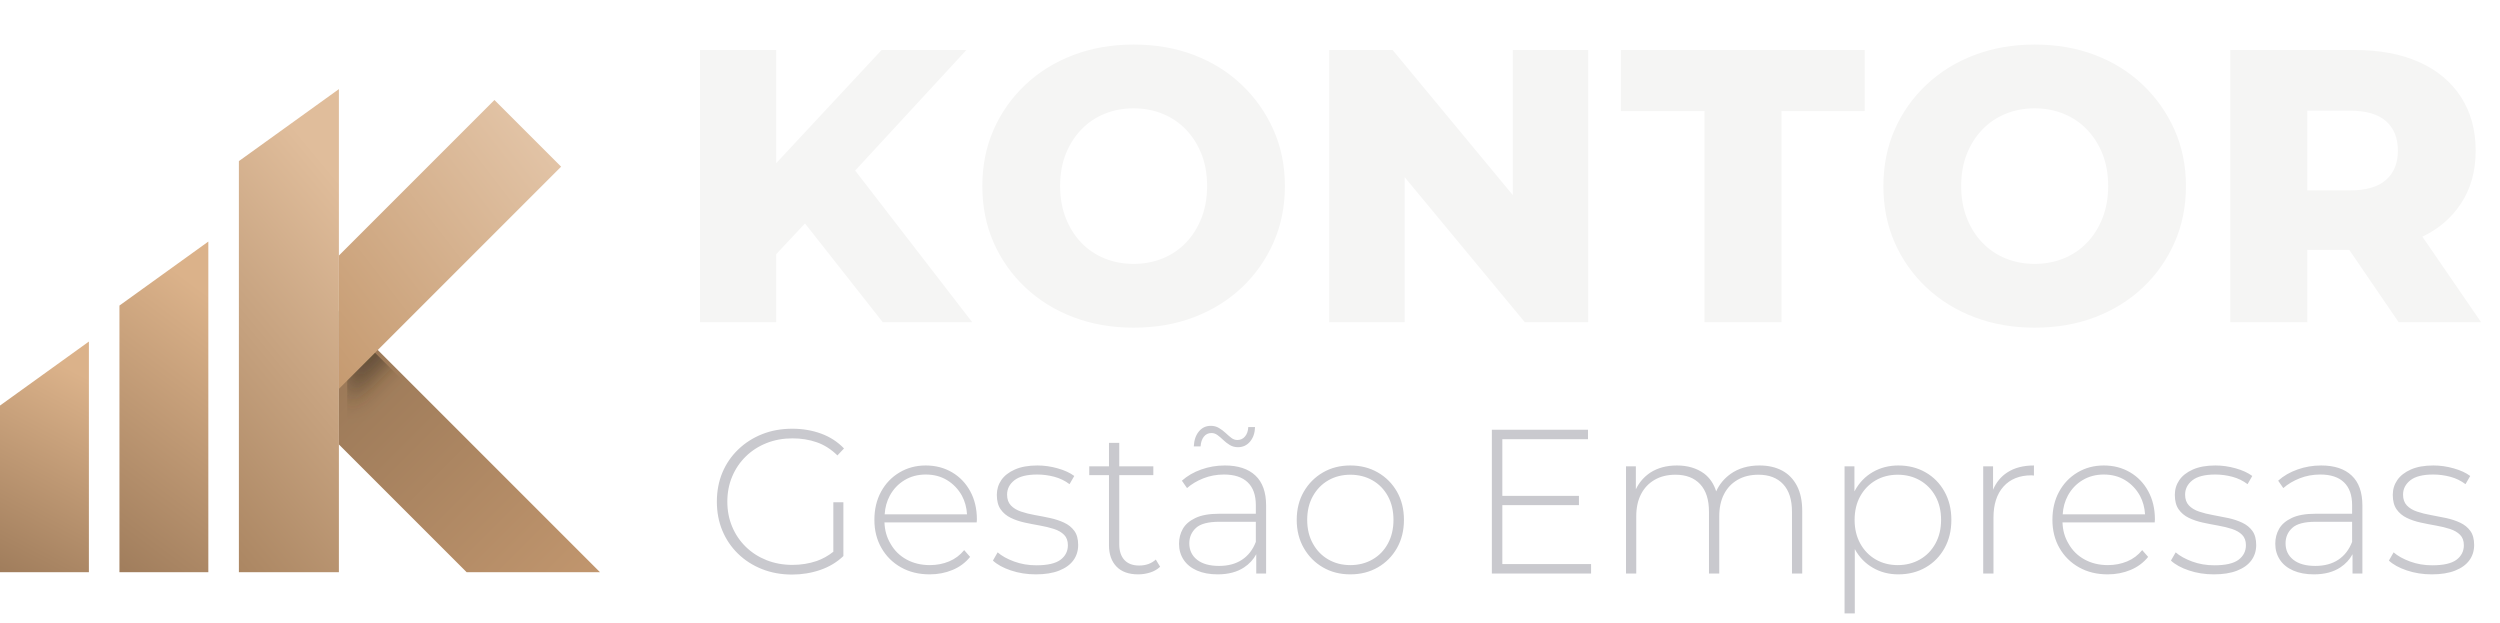
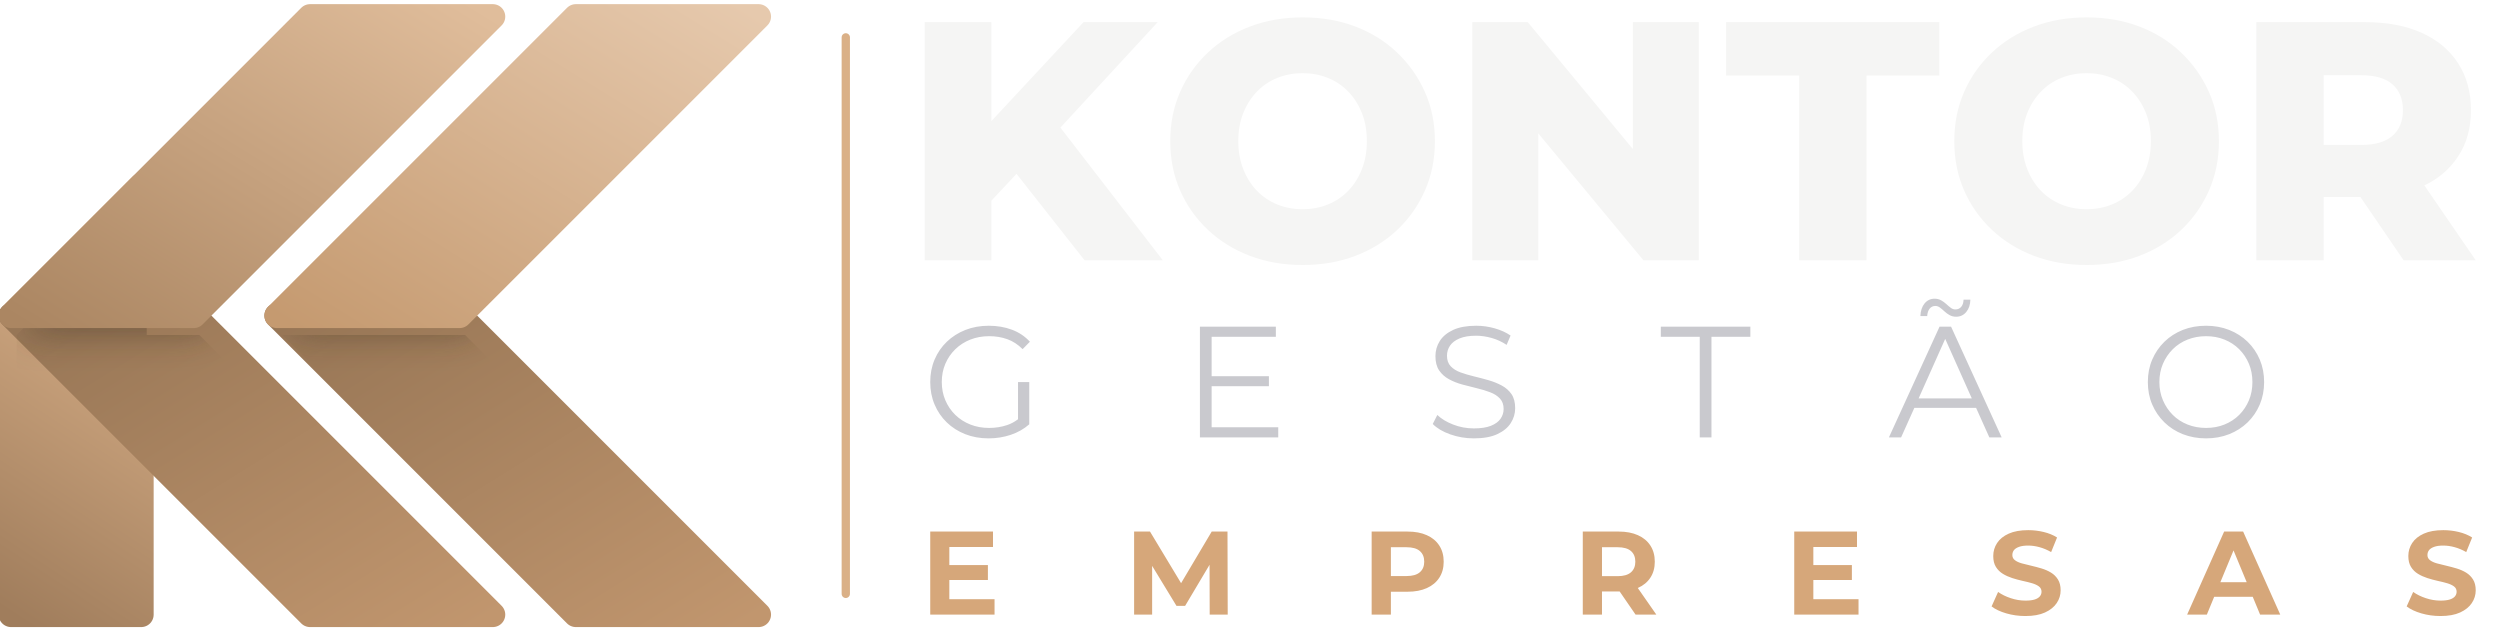
- <svg xmlns="http://www.w3.org/2000/svg" viewBox="0 -6 900 224" role="img" aria-label="Kontor Gestão Empresas">
+ <svg xmlns="http://www.w3.org/2000/svg" viewBox="-4 -6 903 228" role="img" aria-label="Kontor Gestão Empresas">
  <defs>
    <linearGradient id="kt-a" x1="0" y1="1" x2="0.2" y2="0">
      <stop offset="0" stop-color="#A07D5C" />
      <stop offset="1" stop-color="#DBB28A" />
    </linearGradient>
-     <linearGradient id="kt-b" x1="0" y1="1" x2="0.25" y2="0">
+     <linearGradient id="kt-b" x1="0" y1="1" x2="1" y2="0">
      <stop offset="0" stop-color="#AB8662" />
      <stop offset="1" stop-color="#E0BD9B" />
    </linearGradient>
    <linearGradient id="kt-braco" x1="0" y1="1" x2="1" y2="0">
      <stop offset="0" stop-color="#C59A70" />
      <stop offset="1" stop-color="#E6C9AD" />
    </linearGradient>
    <linearGradient id="kt-perna" x1="0" y1="0" x2="1" y2="1">
      <stop offset="0" stop-color="#967555" />
      <stop offset="1" stop-color="#C1966E" />
    </linearGradient>
-     <filter id="kt-desfoque" x="-20%" y="-20%" width="140%" height="140%">
-       <feGaussianBlur stdDeviation="4" />
+     <filter id="kt-d" x="-20%" y="-20%" width="140%" height="140%">
+       <feGaussianBlur stdDeviation="6" />
    </filter>
+     <clipPath id="kt-pa">
+       <path d="M0,108 L66,108 L174,216 L108,216 Z" />
+       <path d="M0,108 L47,61 L47,216 L0,216 Z" />
+     </clipPath>
+     <clipPath id="kt-pb">
+       <path d="M96,108 L162,108 L270,216 L204,216 Z" />
+     </clipPath>
  </defs>
-   <g>
-     <path fill="url(#kt-a)" d="M0,200 L0,140 L32,116.96 L32,200 Z" />
-     <path fill="url(#kt-a)" d="M43,200 L43,104 L75,80.96 L75,200 Z" />
-     <path fill="url(#kt-b)" d="M86,200 L86,52 L122,26.08 L122,200 Z" />
-     <path fill="url(#kt-perna)" d="M122,106 L216,200 L168,200 L122,154 Z" />
-     <clipPath id="kt-clip-perna">
-       <path d="M122,106 L216,200 L168,200 L122,154 Z" />
-     </clipPath>
-     <path clip-path="url(#kt-clip-perna)" filter="url(#kt-desfoque)" fill="#362A1E" opacity=".55" transform="translate(3 5)" d="M122,86 L178,30 L202,54 L122,134 Z" />
-     <path fill="url(#kt-braco)" d="M122,86 L178,30 L202,54 L122,134 Z" />
+   <g stroke-linejoin="round" stroke-width="9">
+     <path fill="url(#kt-a)" stroke="url(#kt-a)" d="M0,108 L47,61 L47,216 L0,216 Z" />
+     <path fill="url(#kt-perna)" stroke="url(#kt-perna)" d="M0,108 L66,108 L174,216 L108,216 Z" />
+     <path clip-path="url(#kt-pa)" filter="url(#kt-d)" fill="#362A1E" opacity=".38" transform="translate(2 7)" d="M0,108 L108,0 L174,0 L66,108 Z" />
+     <path fill="url(#kt-b)" stroke="url(#kt-b)" d="M0,108 L108,0 L174,0 L66,108 Z" />
+     <path fill="url(#kt-perna)" stroke="url(#kt-perna)" d="M96,108 L162,108 L270,216 L204,216 Z" />
+     <path clip-path="url(#kt-pb)" filter="url(#kt-d)" fill="#362A1E" opacity=".38" transform="translate(2 7)" d="M96,108 L204,0 L270,0 L162,108 Z" />
+     <path fill="url(#kt-braco)" stroke="url(#kt-braco)" d="M96,108 L204,0 L270,0 L162,108 Z" />
  </g>
-   <path fill="#F5F5F4" d="M279.44 110L252 110L252 12.00L279.44 12.00L279.44 52.74L317.38 12.00L347.90 12.00L307.86 55.40L350 110L317.80 110L289.80 74.44L279.44 85.50L279.44 110ZM408.10 111.96L408.10 111.96Q396.34 111.96 386.40 108.18Q376.46 104.40 369.11 97.47Q361.76 90.54 357.70 81.30Q353.64 72.06 353.64 61.00L353.64 61.00Q353.64 49.94 357.70 40.70Q361.76 31.46 369.11 24.53Q376.46 17.60 386.40 13.82Q396.34 10.04 408.10 10.04L408.10 10.04Q420 10.04 429.87 13.82Q439.74 17.60 447.02 24.53Q454.30 31.46 458.43 40.70Q462.56 49.94 462.56 61.00L462.56 61.00Q462.56 72.06 458.43 81.37Q454.30 90.68 447.02 97.54Q439.74 104.40 429.87 108.18Q420 111.96 408.10 111.96ZM408.10 89L408.10 89Q413.70 89 418.53 87.04Q423.36 85.08 426.93 81.37Q430.50 77.66 432.53 72.48Q434.56 67.30 434.56 61.00L434.56 61.00Q434.56 54.56 432.53 49.45Q430.50 44.34 426.93 40.63Q423.36 36.92 418.53 34.96Q413.70 33.00 408.10 33.00L408.10 33.00Q402.50 33.00 397.67 34.96Q392.84 36.92 389.27 40.63Q385.70 44.34 383.67 49.45Q381.64 54.56 381.64 61.00L381.64 61.00Q381.64 67.30 383.67 72.48Q385.70 77.66 389.27 81.37Q392.84 85.08 397.67 87.04Q402.50 89 408.10 89ZM505.68 110L478.52 110L478.52 12.00L501.34 12.00L544.60 64.22L544.60 12.00L571.76 12.00L571.76 110L548.94 110L505.68 57.78L505.68 110ZM641.34 110L613.62 110L613.62 33.98L583.52 33.98L583.52 12.00L671.30 12.00L671.30 33.98L641.34 33.98L641.34 110ZM732.48 111.96L732.48 111.96Q720.72 111.96 710.78 108.18Q700.84 104.40 693.49 97.47Q686.14 90.54 682.08 81.30Q678.02 72.06 678.02 61.00L678.02 61.00Q678.02 49.94 682.08 40.70Q686.14 31.46 693.49 24.53Q700.84 17.60 710.78 13.82Q720.72 10.04 732.48 10.04L732.48 10.04Q744.38 10.04 754.25 13.82Q764.12 17.60 771.40 24.53Q778.68 31.46 782.81 40.70Q786.94 49.94 786.94 61.00L786.94 61.00Q786.94 72.06 782.81 81.37Q778.68 90.68 771.40 97.54Q764.12 104.40 754.25 108.18Q744.38 111.96 732.48 111.96ZM732.48 89L732.48 89Q738.08 89 742.91 87.04Q747.74 85.08 751.31 81.37Q754.88 77.66 756.91 72.48Q758.94 67.30 758.94 61.00L758.94 61.00Q758.94 54.56 756.91 49.45Q754.88 44.34 751.31 40.63Q747.74 36.92 742.91 34.96Q738.08 33.00 732.48 33.00L732.48 33.00Q726.88 33.00 722.05 34.96Q717.22 36.92 713.65 40.63Q710.08 44.34 708.05 49.45Q706.02 54.56 706.02 61.00L706.02 61.00Q706.02 67.30 708.05 72.48Q710.08 77.66 713.65 81.37Q717.22 85.08 722.05 87.04Q726.88 89 732.48 89ZM830.62 110L802.90 110L802.90 12.00L847.70 12.00Q861.14 12.00 870.87 16.34Q880.60 20.68 885.92 28.87Q891.24 37.06 891.24 48.26L891.24 48.26Q891.24 59.32 885.92 67.30L885.92 67.30Q880.88 75 872.06 79.20L872.06 79.20L893.20 110L863.52 110L845.74 83.96L830.62 83.96L830.62 110ZM830.62 33.84L830.62 62.54L846.02 62.54Q854.70 62.54 858.97 58.76Q863.24 54.98 863.24 48.26L863.24 48.26Q863.24 41.40 858.97 37.62Q854.70 33.84 846.02 33.84L846.02 33.84L830.62 33.84Z" />
-   <path fill="#C9C9CE" d="M285.13 200.84Q279.29 200.84 274.34 198.88Q269.38 196.92 265.72 193.37Q262.06 189.82 260.06 185.05Q258.07 180.28 258.07 174.59Q258.07 168.89 260.06 164.12Q262.06 159.36 265.76 155.81Q269.45 152.26 274.37 150.3Q279.29 148.34 285.21 148.34Q290.83 148.34 295.63 150.11Q300.44 151.89 303.84 155.44L301.47 157.95Q298.07 154.62 294.04 153.22Q290.01 151.81 285.28 151.81Q280.25 151.81 275.96 153.51Q271.67 155.21 268.49 158.32Q265.31 161.43 263.58 165.57Q261.84 169.71 261.84 174.59Q261.84 179.47 263.58 183.61Q265.31 187.75 268.49 190.86Q271.67 193.96 275.96 195.66Q280.25 197.36 285.28 197.36Q289.86 197.36 294.01 195.96Q297.19 194.85 300 192.63V174.81H303.62V194.18Q300.14 197.51 295.3 199.18Q290.46 200.84 285.13 200.84ZM334.68 200.77Q328.83 200.77 324.36 198.25Q319.89 195.74 317.34 191.3Q314.78 186.86 314.78 181.17Q314.78 175.4 317.19 171Q319.59 166.6 323.81 164.09Q328.02 161.57 333.27 161.57Q338.52 161.57 342.7 164.01Q346.88 166.45 349.28 170.85Q351.68 175.25 351.68 181.02Q351.68 181.24 351.65 181.5Q351.61 181.76 351.61 182.06H318.41Q318.56 186.35 320.55 189.67Q322.62 193.37 326.32 195.4Q330.02 197.44 334.75 197.44Q338.45 197.44 341.66 196.11Q344.88 194.78 347.1 192.04L349.24 194.48Q346.73 197.59 342.92 199.18Q339.11 200.77 334.68 200.77ZM318.48 179.17H348.13Q347.91 175.48 346.29 172.44Q344.29 168.89 340.96 166.86Q337.63 164.83 333.27 164.83Q328.98 164.83 325.62 166.86Q322.25 168.89 320.33 172.44Q318.7 175.48 318.48 179.17ZM372.91 200.77Q368.1 200.77 363.92 199.36Q359.74 197.96 357.45 195.81L359.15 192.85Q361.37 194.78 365.07 196.14Q368.77 197.51 373.06 197.51Q379.12 197.51 381.78 195.52Q384.44 193.52 384.44 190.27Q384.44 187.9 383.07 186.53Q381.71 185.16 379.41 184.42Q377.12 183.68 374.39 183.2Q371.65 182.72 368.91 182.13Q366.18 181.54 363.89 180.43Q361.59 179.32 360.23 177.36Q358.86 175.4 358.86 172.15Q358.86 169.19 360.48 166.82Q362.11 164.46 365.36 163.02Q368.62 161.57 373.5 161.57Q377.12 161.57 380.78 162.61Q384.44 163.64 386.74 165.35L385.03 168.3Q382.59 166.45 379.56 165.64Q376.53 164.83 373.42 164.83Q367.8 164.83 365.18 166.9Q362.55 168.97 362.55 172.07Q362.55 174.51 363.92 175.96Q365.29 177.4 367.58 178.17Q369.88 178.95 372.61 179.43Q375.35 179.91 378.08 180.5Q380.82 181.1 383.11 182.17Q385.4 183.24 386.77 185.13Q388.14 187.01 388.14 190.19Q388.14 193.37 386.4 195.74Q384.66 198.1 381.26 199.43Q377.86 200.77 372.91 200.77ZM409.73 200.77Q404.63 200.77 401.93 197.96Q399.23 195.15 399.23 190.27V165.05H392.13V161.87H399.23V153.44H402.93V161.87H415.2V165.05H402.93V189.9Q402.93 193.59 404.78 195.59Q406.63 197.59 410.1 197.59Q413.73 197.59 416.09 195.44L417.65 198.03Q416.17 199.43 414.06 200.1Q411.95 200.77 409.73 200.77ZM452.25 200.47V193.52Q450.7 196.4 447.89 198.25Q444.12 200.77 438.35 200.77Q434.06 200.77 430.92 199.4Q427.78 198.03 426.11 195.52Q424.45 193 424.45 189.75Q424.45 186.79 425.82 184.39Q427.18 181.98 430.36 180.47Q433.54 178.95 438.87 178.95H452.1V175.85Q452.1 170.45 449.18 167.64Q446.26 164.83 440.64 164.83Q436.65 164.83 433.21 166.2Q429.77 167.56 427.33 169.71L425.48 167.05Q428.37 164.46 432.43 163.02Q436.5 161.57 440.94 161.57Q448.11 161.57 451.96 165.2Q455.8 168.82 455.8 175.99V200.47ZM452.1 181.84H438.94Q432.95 181.84 430.55 184.05Q428.15 186.27 428.15 189.6Q428.15 193.3 430.96 195.52Q433.77 197.73 438.87 197.73Q443.75 197.73 447.11 195.52Q450.48 193.3 452.1 189.08ZM445.67 154.99Q444.04 154.99 442.75 154.22Q441.46 153.44 440.42 152.44Q439.39 151.44 438.35 150.67Q437.32 149.89 436.13 149.89Q434.43 149.89 433.4 151.18Q432.36 152.48 432.21 154.7H429.77Q429.92 151.37 431.58 149.34Q433.25 147.3 435.91 147.3Q437.54 147.3 438.83 148.08Q440.13 148.85 441.2 149.85Q442.27 150.85 443.27 151.63Q444.27 152.4 445.45 152.4Q447.15 152.4 448.22 151.11Q449.29 149.82 449.37 147.75H451.81Q451.73 150.93 450.03 152.96Q448.33 154.99 445.67 154.99ZM486.12 200.77Q480.57 200.77 476.25 198.25Q471.92 195.74 469.37 191.3Q466.82 186.86 466.82 181.17Q466.82 175.4 469.37 171Q471.92 166.6 476.25 164.09Q480.57 161.57 486.12 161.57Q491.67 161.57 496.03 164.09Q500.39 166.6 502.91 171Q505.42 175.4 505.42 181.17Q505.42 186.86 502.91 191.3Q500.39 195.74 496.03 198.25Q491.67 200.77 486.12 200.77ZM486.12 197.44Q490.56 197.44 494.11 195.4Q497.66 193.37 499.65 189.67Q501.65 185.98 501.65 181.17Q501.65 176.29 499.65 172.63Q497.66 168.97 494.11 166.93Q490.56 164.9 486.12 164.9Q481.68 164.9 478.17 166.93Q474.66 168.97 472.63 172.63Q470.59 176.29 470.59 181.17Q470.59 185.98 472.63 189.67Q474.66 193.37 478.17 195.4Q481.68 197.44 486.12 197.44ZM537.07 200.47V148.71H571.68V152.11H540.84V172.52H568.42V175.85H540.84V197.07H572.79V200.47ZM585.36 200.47V161.87H588.91V170.15Q590.68 166.45 594.08 164.16Q598.08 161.57 603.7 161.57Q609.46 161.57 613.46 164.46Q616.56 166.82 617.82 170.89Q619.52 167.12 623 164.61Q627.29 161.57 633.42 161.57Q638.08 161.57 641.52 163.39Q644.96 165.2 646.88 168.86Q648.8 172.52 648.8 177.92V200.47H645.11V178.21Q645.11 171.7 641.93 168.3Q638.75 164.9 633.05 164.9Q628.69 164.9 625.51 166.75Q622.33 168.6 620.63 171.93Q618.93 175.25 618.93 179.91V200.47H615.23V178.21Q615.23 171.7 612.05 168.3Q608.87 164.9 603.18 164.9Q598.82 164.9 595.64 166.75Q592.46 168.6 590.76 171.93Q589.05 175.25 589.05 179.91V200.47ZM683.41 200.77Q678.31 200.77 674.24 198.4Q670.1 196.03 667.73 191.67V214.82H664.04V161.87H667.59V170.89Q667.66 170.82 667.73 170.67Q670.1 166.31 674.21 163.94Q678.31 161.57 683.41 161.57Q688.88 161.57 693.21 164.05Q697.54 166.53 700.01 170.97Q702.49 175.4 702.49 181.17Q702.49 186.94 700.01 191.37Q697.54 195.81 693.21 198.29Q688.88 200.77 683.41 200.77ZM683.19 197.44Q687.63 197.44 691.18 195.4Q694.73 193.37 696.76 189.67Q698.79 185.98 698.79 181.17Q698.79 176.29 696.76 172.63Q694.73 168.97 691.18 166.93Q687.63 164.9 683.19 164.9Q678.75 164.9 675.24 166.93Q671.73 168.97 669.69 172.63Q667.66 176.29 667.66 181.17Q667.66 185.98 669.69 189.67Q671.73 193.37 675.24 195.4Q678.75 197.44 683.19 197.44ZM713.95 200.47V161.87H717.5V170.3Q719.2 166.31 722.6 164.09Q726.45 161.57 732.22 161.57V165.2Q732 165.2 731.77 165.16Q731.55 165.12 731.33 165.12Q724.9 165.12 721.27 169.15Q717.65 173.18 717.65 180.36V200.47ZM758.76 200.77Q752.92 200.77 748.45 198.25Q743.97 195.74 741.42 191.3Q738.87 186.86 738.87 181.17Q738.87 175.4 741.28 171Q743.68 166.6 747.89 164.09Q752.11 161.57 757.36 161.57Q762.61 161.57 766.79 164.01Q770.97 166.45 773.37 170.85Q775.77 175.25 775.77 181.02Q775.77 181.24 775.73 181.5Q775.7 181.76 775.7 182.06H742.5Q742.64 186.35 744.64 189.67Q746.71 193.37 750.41 195.4Q754.11 197.44 758.84 197.44Q762.54 197.44 765.75 196.11Q768.97 194.78 771.19 192.04L773.33 194.48Q770.82 197.59 767.01 199.18Q763.2 200.77 758.76 200.77ZM742.57 179.17H772.22Q772 175.48 770.37 172.44Q768.38 168.89 765.05 166.86Q761.72 164.83 757.36 164.83Q753.07 164.83 749.71 166.86Q746.34 168.89 744.42 172.44Q742.79 175.48 742.57 179.17ZM796.99 200.77Q792.19 200.77 788.01 199.36Q783.83 197.96 781.54 195.81L783.24 192.85Q785.46 194.78 789.16 196.14Q792.85 197.51 797.14 197.51Q803.21 197.51 805.87 195.52Q808.53 193.52 808.53 190.27Q808.53 187.9 807.16 186.53Q805.79 185.16 803.5 184.42Q801.21 183.68 798.47 183.2Q795.74 182.72 793 182.13Q790.27 181.54 787.97 180.43Q785.68 179.32 784.31 177.36Q782.94 175.4 782.94 172.15Q782.94 169.19 784.57 166.82Q786.2 164.46 789.45 163.02Q792.71 161.57 797.59 161.57Q801.21 161.57 804.87 162.61Q808.53 163.64 810.82 165.35L809.12 168.3Q806.68 166.45 803.65 165.64Q800.62 164.83 797.51 164.83Q791.89 164.83 789.27 166.9Q786.64 168.97 786.64 172.07Q786.64 174.51 788.01 175.96Q789.38 177.4 791.67 178.17Q793.96 178.95 796.7 179.43Q799.43 179.91 802.17 180.5Q804.91 181.1 807.2 182.17Q809.49 183.24 810.86 185.13Q812.23 187.01 812.23 190.19Q812.23 193.37 810.49 195.74Q808.75 198.1 805.35 199.43Q801.95 200.77 796.99 200.77ZM846.91 200.47V193.52Q845.36 196.4 842.55 198.25Q838.77 200.77 833.01 200.77Q828.72 200.77 825.58 199.4Q822.43 198.03 820.77 195.52Q819.1 193 819.1 189.75Q819.1 186.79 820.47 184.39Q821.84 181.98 825.02 180.47Q828.2 178.95 833.52 178.95H846.76V175.85Q846.76 170.45 843.84 167.64Q840.92 164.83 835.3 164.83Q831.31 164.83 827.87 166.2Q824.43 167.56 821.99 169.71L820.14 167.05Q823.02 164.46 827.09 163.02Q831.16 161.57 835.6 161.57Q842.77 161.57 846.61 165.2Q850.46 168.82 850.46 175.99V200.47ZM846.76 181.84H833.6Q827.61 181.84 825.21 184.05Q822.8 186.27 822.8 189.6Q822.8 193.3 825.61 195.52Q828.42 197.73 833.52 197.73Q838.41 197.73 841.77 195.52Q845.13 193.3 846.76 189.08ZM875.45 200.77Q870.65 200.77 866.47 199.36Q862.29 197.96 860 195.81L861.7 192.85Q863.92 194.78 867.61 196.14Q871.31 197.51 875.6 197.51Q881.66 197.51 884.33 195.52Q886.99 193.52 886.99 190.27Q886.99 187.9 885.62 186.53Q884.25 185.16 881.96 184.42Q879.67 183.68 876.93 183.2Q874.2 182.72 871.46 182.13Q868.72 181.54 866.43 180.43Q864.14 179.32 862.77 177.36Q861.4 175.4 861.4 172.15Q861.4 169.19 863.03 166.82Q864.66 164.46 867.91 163.02Q871.16 161.57 876.04 161.57Q879.67 161.57 883.33 162.61Q886.99 163.64 889.28 165.35L887.58 168.3Q885.14 166.45 882.11 165.64Q879.08 164.83 875.97 164.83Q870.35 164.83 867.73 166.9Q865.1 168.97 865.1 172.07Q865.1 174.51 866.47 175.96Q867.84 177.4 870.13 178.17Q872.42 178.95 875.16 179.43Q877.89 179.91 880.63 180.5Q883.37 181.1 885.66 182.17Q887.95 183.24 889.32 185.13Q890.69 187.01 890.69 190.19Q890.69 193.37 888.95 195.74Q887.21 198.1 883.81 199.43Q880.41 200.77 875.45 200.77Z" />
+   <rect x="300" y="6" width="3" height="204" rx="1.5" fill="#D6A77A" opacity=".9" />
+   <path fill="#F5F5F4" d="M354.08 88L330 88L330 2L354.08 2L354.08 37.75L387.37 2L414.16 2L379.02 40.09L416 88L387.74 88L363.17 56.79L354.08 66.50L354.08 88ZM466.49 89.72L466.49 89.72Q456.17 89.72 447.45 86.40Q438.73 83.09 432.28 77.00Q425.83 70.92 422.27 62.81Q418.70 54.71 418.70 45L418.70 45Q418.70 35.29 422.27 27.19Q425.83 19.08 432.28 13.00Q438.73 6.91 447.45 3.60Q456.17 0.28 466.49 0.28L466.49 0.28Q476.94 0.28 485.60 3.60Q494.26 6.91 500.65 13.00Q507.04 19.08 510.66 27.19Q514.29 35.29 514.29 45L514.29 45Q514.29 54.71 510.66 62.88Q507.04 71.05 500.65 77.07Q494.26 83.09 485.60 86.40Q476.94 89.72 466.49 89.72ZM466.49 69.57L466.49 69.57Q471.41 69.57 475.65 67.85Q479.89 66.13 483.02 62.88Q486.15 59.62 487.93 55.07Q489.71 50.53 489.71 45L489.71 45Q489.71 39.35 487.93 34.86Q486.15 30.38 483.02 27.12Q479.89 23.87 475.65 22.15Q471.41 20.43 466.49 20.43L466.49 20.43Q461.58 20.43 457.34 22.15Q453.10 23.87 449.97 27.12Q446.84 30.38 445.06 34.86Q443.27 39.35 443.27 45L443.27 45Q443.27 50.53 445.06 55.07Q446.84 59.62 449.97 62.88Q453.10 66.13 457.34 67.85Q461.58 69.57 466.49 69.57ZM551.63 88L527.80 88L527.80 2L547.83 2L585.79 47.83L585.79 2L609.62 2L609.62 88L589.60 88L551.63 42.17L551.63 88ZM670.19 88L645.87 88L645.87 21.29L619.45 21.29L619.45 2L696.48 2L696.48 21.29L670.19 21.29L670.19 88ZM749.68 89.72L749.68 89.72Q739.36 89.72 730.64 86.40Q721.91 83.09 715.46 77.00Q709.01 70.92 705.45 62.81Q701.89 54.71 701.89 45L701.89 45Q701.89 35.29 705.45 27.19Q709.01 19.08 715.46 13.00Q721.91 6.91 730.64 3.60Q739.36 0.28 749.68 0.28L749.68 0.28Q760.12 0.28 768.78 3.60Q777.45 6.91 783.83 13.00Q790.22 19.08 793.85 27.19Q797.47 35.29 797.47 45L797.47 45Q797.47 54.71 793.85 62.88Q790.22 71.05 783.83 77.07Q777.45 83.09 768.78 86.40Q760.12 89.72 749.68 89.72ZM749.68 69.57L749.68 69.57Q754.59 69.57 758.83 67.85Q763.07 66.13 766.20 62.88Q769.34 59.62 771.12 55.07Q772.90 50.53 772.90 45L772.90 45Q772.90 39.35 771.12 34.86Q769.34 30.38 766.20 27.12Q763.07 23.87 758.83 22.15Q754.59 20.43 749.68 20.43L749.68 20.43Q744.77 20.43 740.53 22.15Q736.29 23.87 733.16 27.12Q730.02 30.38 728.24 34.86Q726.46 39.35 726.46 45L726.46 45Q726.46 50.53 728.24 55.07Q730.02 59.62 733.16 62.88Q736.29 66.13 740.53 67.85Q744.77 69.57 749.68 69.57ZM835.31 88L810.99 88L810.99 2L850.30 2Q862.09 2 870.63 5.81Q879.17 9.62 883.84 16.80Q888.51 23.99 888.51 33.82L888.51 33.82Q888.51 43.53 883.84 50.53L883.84 50.53Q879.42 57.29 871.68 60.97L871.68 60.97L890.23 88L864.18 88L848.58 65.15L835.31 65.15L835.31 88ZM835.31 21.17L835.31 46.35L848.83 46.35Q856.44 46.35 860.19 43.03Q863.94 39.72 863.94 33.82L863.94 33.82Q863.94 27.80 860.19 24.48Q856.44 21.17 848.83 21.17L848.83 21.17L835.31 21.17Z" />
+   <path fill="#C9C9CE" d="M353.09 152.34L353.09 152.34Q348.51 152.34 344.66 150.83Q340.80 149.31 337.97 146.57Q335.14 143.83 333.57 140.11Q332 136.40 332 132Q332 127.60 333.57 123.89Q335.14 120.17 338 117.43Q340.86 114.69 344.71 113.17Q348.57 111.66 353.14 111.66Q357.71 111.66 361.51 113.09Q365.31 114.51 368 117.43L368 117.43L365.37 120.11Q362.86 117.60 359.83 116.51Q356.80 115.43 353.31 115.43L353.31 115.43Q349.60 115.43 346.49 116.66Q343.37 117.89 341.06 120.14Q338.74 122.40 337.46 125.40Q336.17 128.40 336.17 132L336.17 132Q336.17 135.54 337.46 138.57Q338.74 141.60 341.06 143.86Q343.37 146.11 346.49 147.34Q349.60 148.57 353.26 148.57L353.26 148.57Q356.69 148.57 359.77 147.54L359.77 147.54Q361.83 146.86 363.71 145.43L363.71 145.43L363.71 132L367.77 132L367.77 147.26Q364.91 149.77 361.09 151.06Q357.26 152.34 353.09 152.34ZM433.64 133.49L433.64 148.34L457.70 148.34L457.70 152L429.41 152L429.41 112L456.84 112L456.84 115.66L433.64 115.66L433.64 129.89L454.33 129.89L454.33 133.49L433.64 133.49ZM528.36 152.34L528.36 152.34Q523.91 152.34 519.82 150.89Q515.74 149.43 513.51 147.14L513.51 147.14L515.16 143.89Q517.28 145.94 520.85 147.34Q524.42 148.74 528.36 148.74L528.36 148.74Q532.14 148.74 534.51 147.80Q536.88 146.86 537.99 145.26Q539.11 143.66 539.11 141.71L539.11 141.71Q539.11 139.37 537.76 137.94Q536.42 136.51 534.25 135.69Q532.08 134.86 529.45 134.23Q526.82 133.60 524.19 132.89Q521.56 132.17 519.36 130.97Q517.16 129.77 515.82 127.80Q514.48 125.83 514.48 122.63L514.48 122.63Q514.48 119.66 516.05 117.17Q517.62 114.69 520.88 113.17Q524.14 111.66 529.22 111.66L529.22 111.66Q532.59 111.66 535.91 112.60Q539.22 113.54 541.62 115.20L541.62 115.20L540.19 118.57Q537.62 116.86 534.74 116.06Q531.85 115.26 529.16 115.26L529.16 115.26Q525.56 115.26 523.22 116.23Q520.88 117.20 519.76 118.83Q518.65 120.46 518.65 122.51L518.65 122.51Q518.65 124.86 519.99 126.29Q521.34 127.71 523.54 128.51Q525.74 129.31 528.36 129.94Q530.99 130.57 533.59 131.31Q536.19 132.06 538.39 133.23Q540.59 134.40 541.94 136.34Q543.28 138.29 543.28 141.43L543.28 141.43Q543.28 144.34 541.68 146.83Q540.08 149.31 536.79 150.83Q533.51 152.34 528.36 152.34ZM614.18 152L609.95 152L609.95 115.66L595.89 115.66L595.89 112L628.23 112L628.23 115.66L614.18 115.66L614.18 152ZM682.67 152L678.27 152L696.56 112L700.73 112L719.01 152L714.56 152L709.76 141.31L687.47 141.31L682.67 152ZM689.01 137.89L708.21 137.89L698.61 116.40L689.01 137.89ZM702.56 108.40L702.56 108.40Q701.24 108.40 700.21 107.83Q699.19 107.26 698.36 106.49Q697.53 105.71 696.73 105.11Q695.93 104.51 695.07 104.51L695.07 104.51Q693.76 104.51 692.99 105.49Q692.21 106.46 692.10 108.17L692.10 108.17L689.64 108.17Q689.76 105.31 691.16 103.60Q692.56 101.89 694.79 101.89L694.79 101.89Q696.10 101.89 697.16 102.49Q698.21 103.09 699.04 103.86Q699.87 104.63 700.64 105.20Q701.41 105.77 702.27 105.77L702.27 105.77Q703.59 105.77 704.39 104.83Q705.19 103.89 705.24 102.23L705.24 102.23L707.70 102.23Q707.64 104.97 706.21 106.69Q704.79 108.40 702.56 108.40ZM792.83 152.34L792.83 152.34Q788.31 152.34 784.45 150.83Q780.60 149.31 777.77 146.54Q774.94 143.77 773.37 140.09Q771.80 136.40 771.80 132L771.80 132Q771.80 127.60 773.37 123.91Q774.94 120.23 777.77 117.46Q780.60 114.69 784.43 113.17Q788.25 111.66 792.83 111.66L792.83 111.66Q797.34 111.66 801.17 113.17Q805.00 114.69 807.83 117.43Q810.65 120.17 812.23 123.89Q813.80 127.60 813.80 132L813.80 132Q813.80 136.40 812.23 140.11Q810.65 143.83 807.83 146.57Q805.00 149.31 801.17 150.83Q797.34 152.34 792.83 152.34ZM792.83 148.57L792.83 148.57Q796.43 148.57 799.48 147.34Q802.54 146.11 804.80 143.86Q807.05 141.60 808.31 138.60Q809.57 135.60 809.57 132L809.57 132Q809.57 128.40 808.31 125.40Q807.05 122.40 804.80 120.14Q802.54 117.89 799.48 116.66Q796.43 115.43 792.83 115.43L792.83 115.43Q789.23 115.43 786.14 116.66Q783.05 117.89 780.80 120.14Q778.54 122.40 777.25 125.40Q775.97 128.40 775.97 132L775.97 132Q775.97 135.54 777.25 138.57Q778.54 141.60 780.80 143.86Q783.05 146.11 786.14 147.34Q789.23 148.57 792.83 148.57Z" />
+   <path fill="#D6A77A" d="M338.90 203.49L338.90 210.43L355.23 210.43L355.23 216L332 216L332 186L354.67 186L354.67 191.57L338.90 191.57L338.90 198.09L352.83 198.09L352.83 203.49L338.90 203.49ZM412.15 216L405.64 216L405.64 186L411.38 186L422.61 204.64L433.67 186L439.37 186L439.45 216L432.94 216L432.89 198L424.07 212.83L420.94 212.83L412.15 198.39L412.15 216ZM498.39 216L491.44 216L491.44 186L504.43 186Q508.46 186 511.37 187.31Q514.29 188.61 515.87 191.06Q517.46 193.50 517.46 196.89L517.46 196.89Q517.46 200.23 515.87 202.67Q514.29 205.11 511.37 206.42Q508.46 207.73 504.43 207.73L504.43 207.73L498.39 207.73L498.39 216ZM498.39 191.66L498.39 202.07L504.04 202.07Q507.26 202.07 508.84 200.70Q510.43 199.33 510.43 196.89L510.43 196.89Q510.43 194.40 508.84 193.03Q507.26 191.66 504.04 191.66L504.04 191.66L498.39 191.66ZM574.64 216L567.70 216L567.70 186L580.68 186Q584.71 186 587.62 187.31Q590.54 188.61 592.12 191.06Q593.71 193.50 593.71 196.89L593.71 196.89Q593.71 200.23 592.12 202.65Q590.54 205.07 587.62 206.36L587.62 206.36Q587.58 206.36 587.58 206.40L587.58 206.40L594.27 216L586.77 216L581.02 207.64Q580.85 207.64 580.68 207.64L580.68 207.64L574.64 207.64L574.64 216ZM574.64 191.66L574.64 202.11L580.30 202.11Q583.51 202.11 585.10 200.72Q586.68 199.33 586.68 196.89L586.68 196.89Q586.68 194.40 585.10 193.03Q583.51 191.66 580.30 191.66L580.30 191.66L574.64 191.66ZM650.98 203.49L650.98 210.43L667.30 210.43L667.30 216L644.08 216L644.08 186L666.75 186L666.75 191.57L650.98 191.57L650.98 198.09L664.90 198.09L664.90 203.49L650.98 203.49ZM727.57 216.51L727.57 216.51Q723.97 216.51 720.67 215.55Q717.37 214.59 715.36 213.04L715.36 213.04L717.71 207.81Q719.64 209.19 722.28 210.06Q724.91 210.94 727.61 210.94L727.61 210.94Q729.67 210.94 730.93 210.54Q732.20 210.13 732.80 209.40Q733.40 208.67 733.40 207.73L733.40 207.73Q733.40 206.53 732.46 205.82Q731.51 205.11 729.97 204.66Q728.43 204.21 726.56 203.81Q724.70 203.40 722.83 202.80Q720.97 202.20 719.43 201.26Q717.88 200.31 716.92 198.77Q715.96 197.23 715.96 194.83L715.96 194.83Q715.96 192.26 717.35 190.14Q718.74 188.01 721.55 186.75Q724.36 185.49 728.60 185.49L728.60 185.49Q731.43 185.49 734.17 186.15Q736.91 186.81 739.01 188.14L739.01 188.14L736.87 193.41Q734.77 192.21 732.67 191.64Q730.57 191.06 728.56 191.06L728.56 191.06Q726.54 191.06 725.26 191.53Q723.97 192 723.41 192.75Q722.86 193.50 722.86 194.49L722.86 194.49Q722.86 195.64 723.80 196.35Q724.74 197.06 726.28 197.49Q727.83 197.91 729.69 198.34Q731.56 198.77 733.42 199.33Q735.28 199.89 736.83 200.83Q738.37 201.77 739.33 203.31Q740.30 204.86 740.30 207.21L740.30 207.21Q740.30 209.74 738.88 211.84Q737.47 213.94 734.66 215.23Q731.86 216.51 727.57 216.51ZM793.11 216L785.99 216L799.36 186L806.22 186L819.63 216L812.35 216L809.69 209.57L795.76 209.57L793.11 216ZM797.99 204.30L807.51 204.30L802.75 192.81L797.99 204.30ZM877.50 216.51L877.50 216.51Q873.90 216.51 870.60 215.55Q867.30 214.59 865.29 213.04L865.29 213.04L867.64 207.81Q869.57 209.19 872.21 210.06Q874.84 210.94 877.54 210.94L877.54 210.94Q879.60 210.94 880.86 210.54Q882.13 210.13 882.73 209.40Q883.33 208.67 883.33 207.73L883.33 207.73Q883.33 206.53 882.39 205.82Q881.44 205.11 879.90 204.66Q878.36 204.21 876.49 203.81Q874.63 203.40 872.76 202.80Q870.90 202.20 869.36 201.26Q867.81 200.31 866.85 198.77Q865.89 197.23 865.89 194.83L865.89 194.83Q865.89 192.26 867.28 190.14Q868.67 188.01 871.48 186.75Q874.29 185.49 878.53 185.49L878.53 185.49Q881.36 185.49 884.10 186.15Q886.84 186.81 888.94 188.14L888.94 188.14L886.80 193.41Q884.70 192.21 882.60 191.64Q880.50 191.06 878.49 191.06L878.49 191.06Q876.47 191.06 875.19 191.53Q873.90 192 873.34 192.75Q872.79 193.50 872.79 194.49L872.79 194.49Q872.79 195.64 873.73 196.35Q874.67 197.06 876.21 197.49Q877.76 197.91 879.62 198.34Q881.49 198.77 883.35 199.33Q885.21 199.89 886.76 200.83Q888.30 201.77 889.26 203.31Q890.23 204.86 890.23 207.21L890.23 207.21Q890.23 209.74 888.81 211.84Q887.40 213.94 884.59 215.23Q881.79 216.51 877.50 216.51Z" />
</svg>
